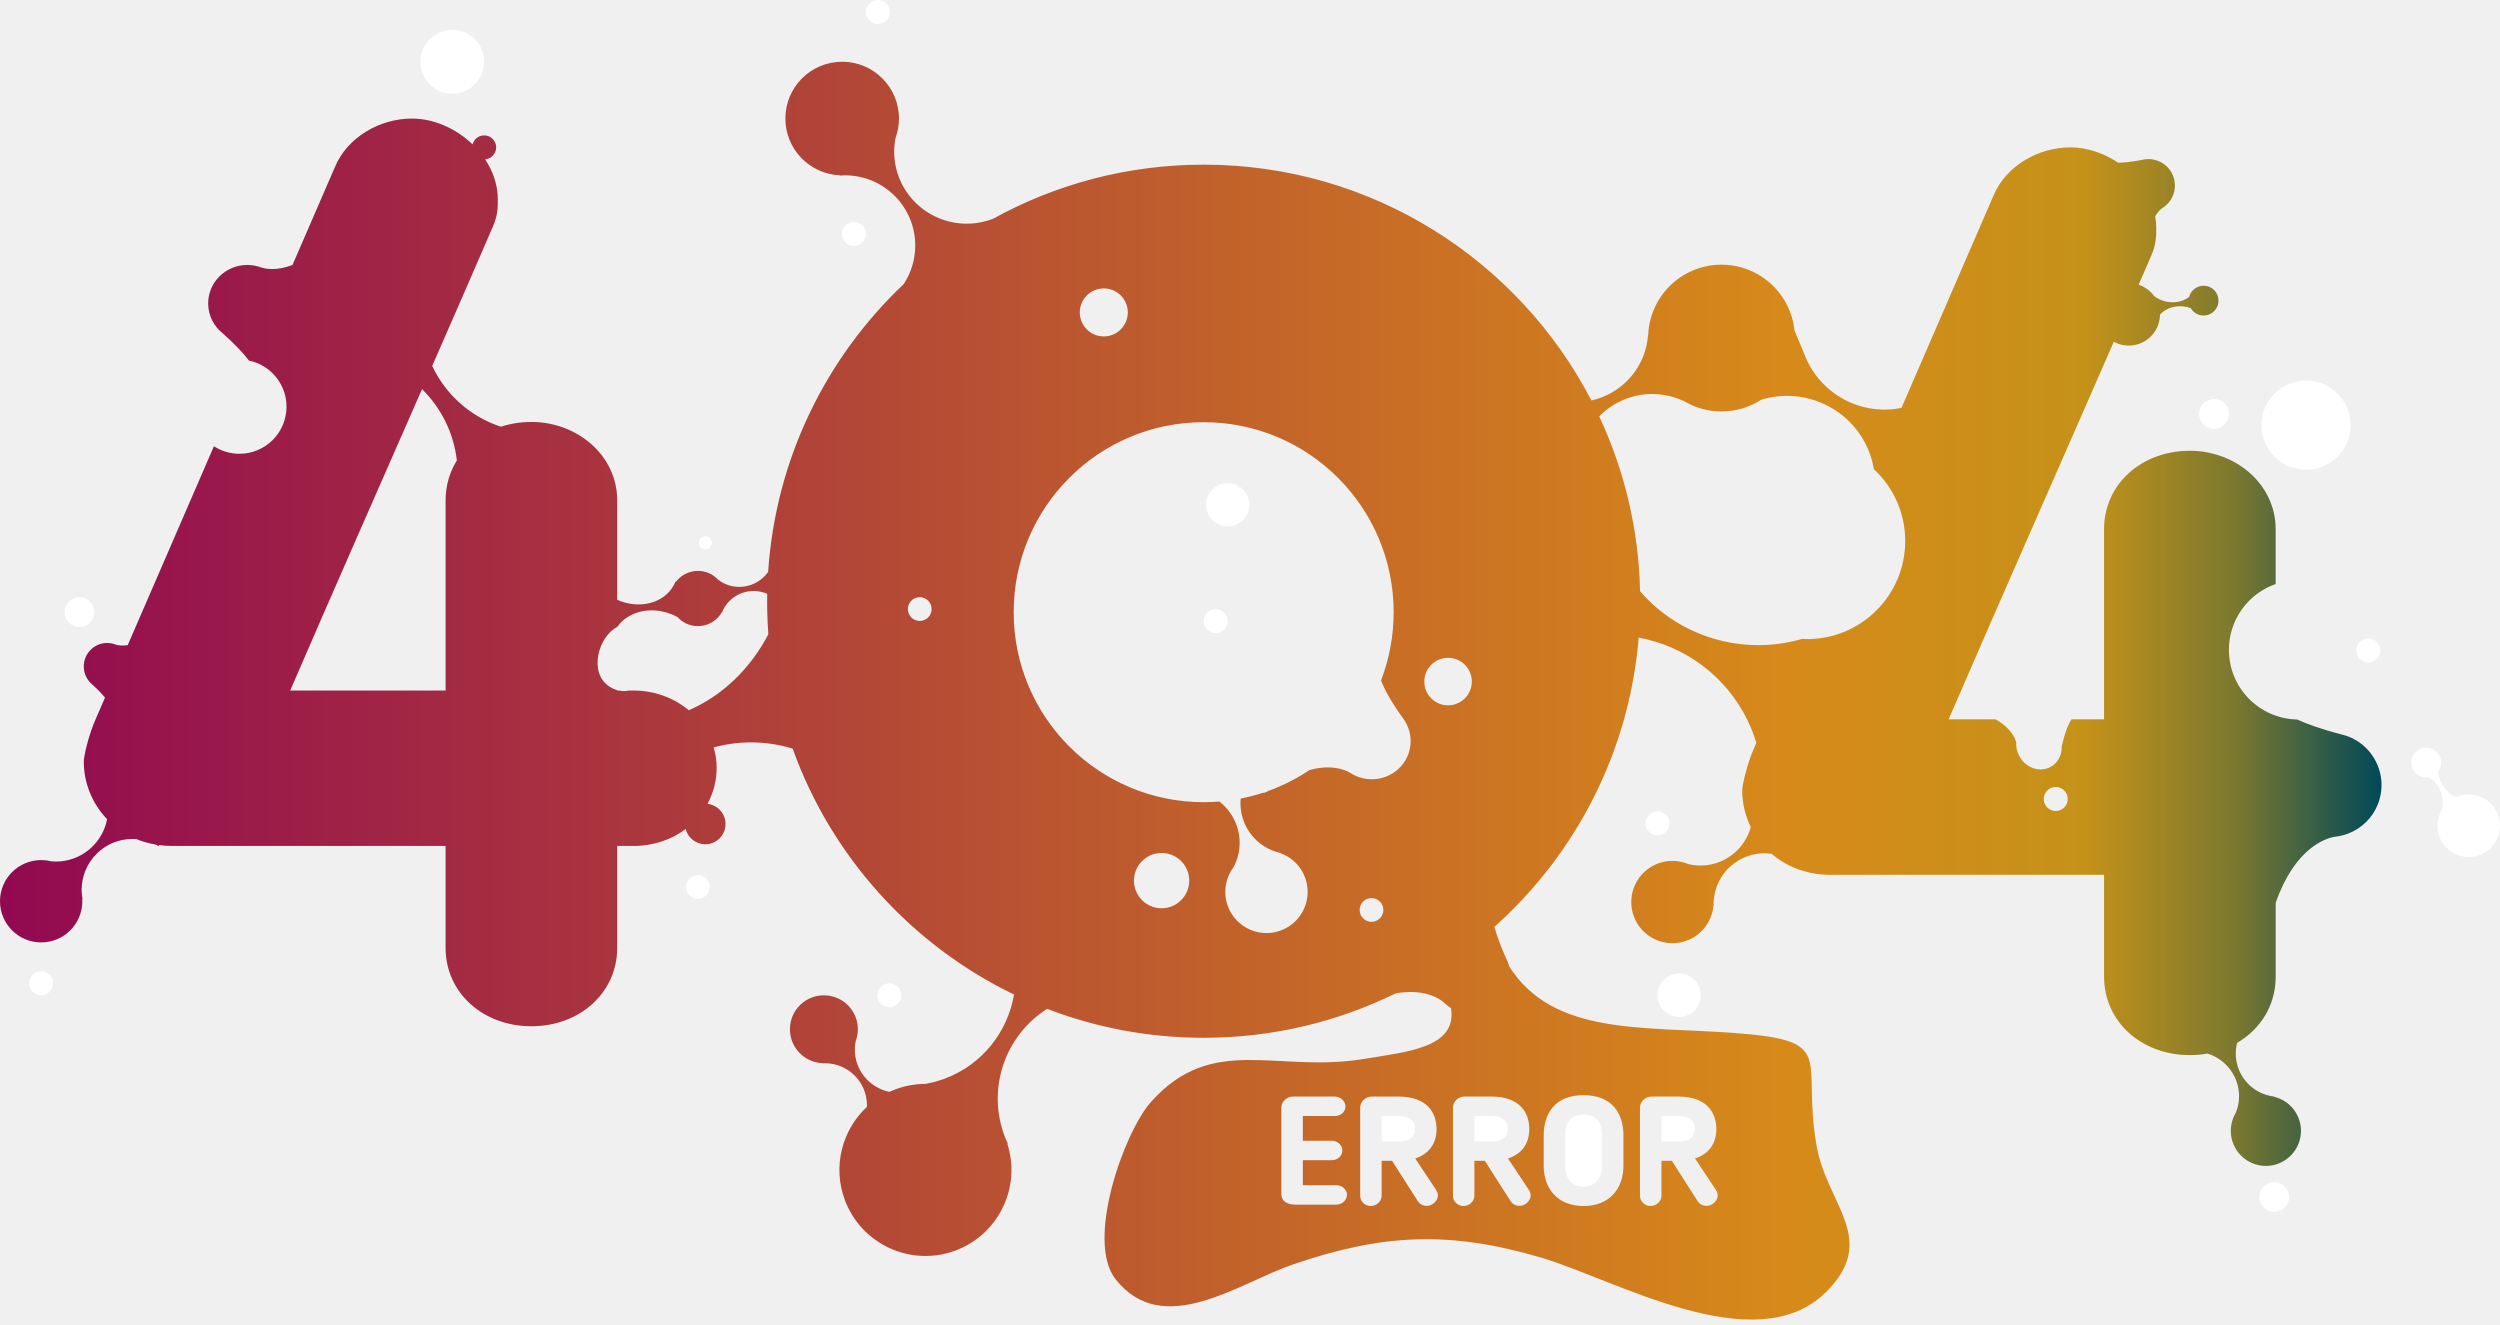
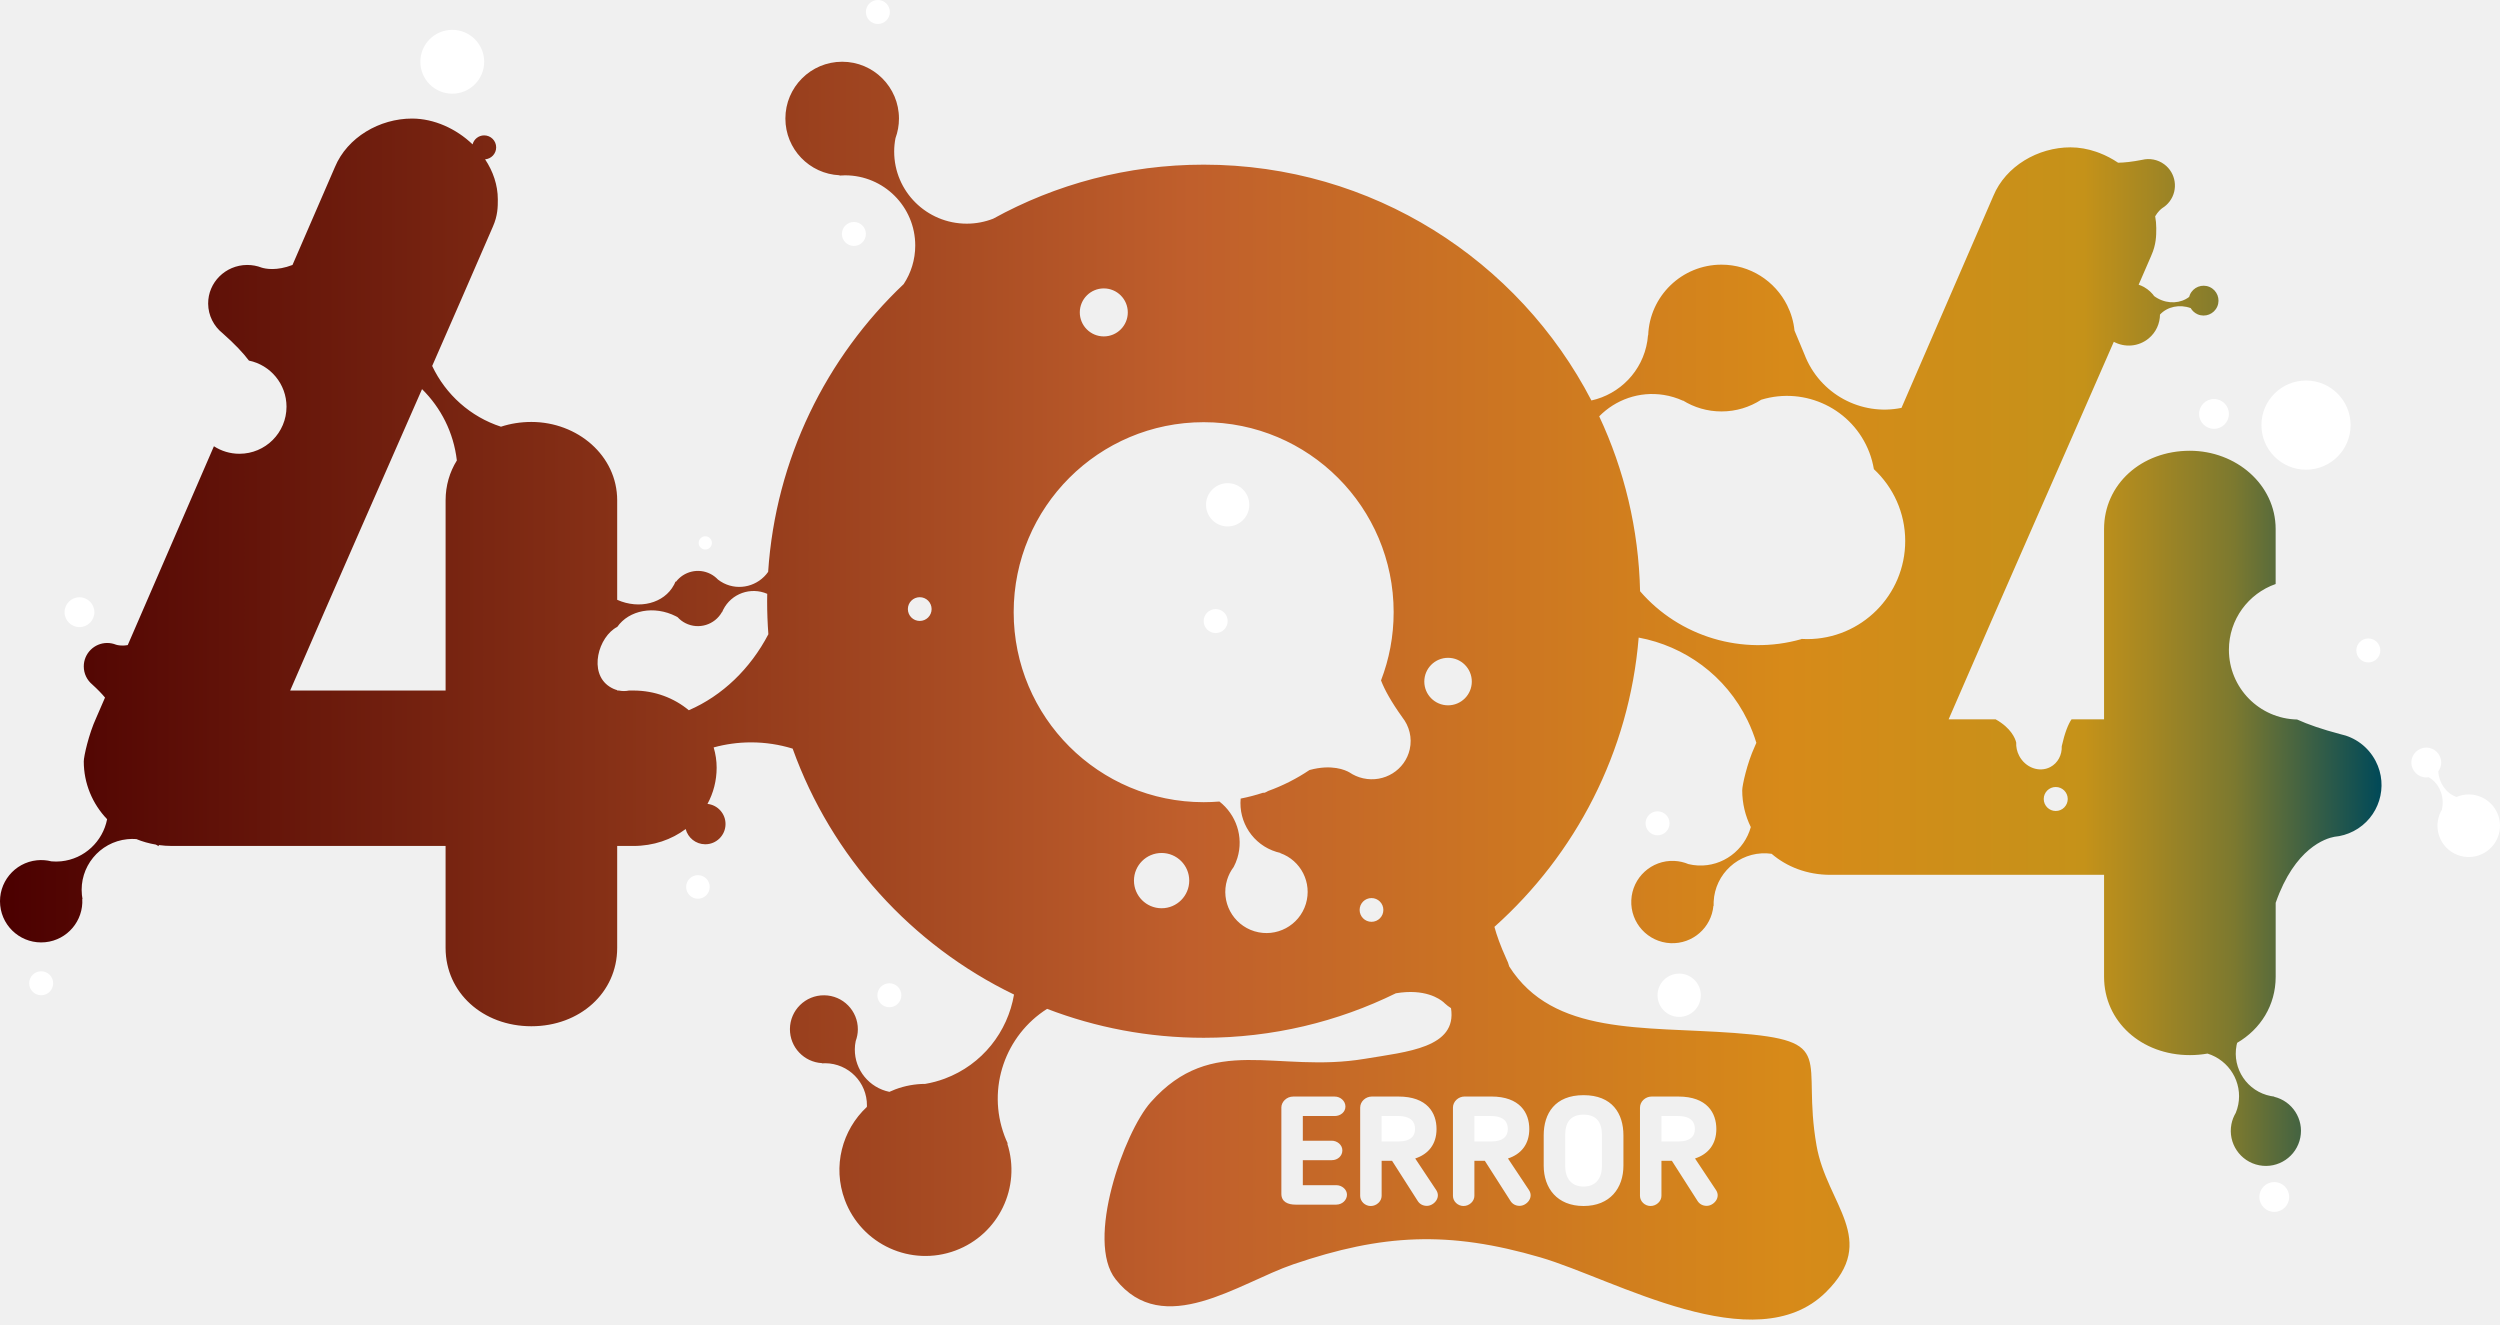
<svg xmlns="http://www.w3.org/2000/svg" xmlns:xlink="http://www.w3.org/1999/xlink" version="1.1" id="Layer_1" x="0px" y="0px" width="400px" height="212px" viewBox="0 0 400 212" enable-background="new 0 0 400 212" xml:space="preserve">
  <defs id="defs51">
    <linearGradient id="linearGradient1592">
-       <stop style="stop-color:#910951;stop-opacity:1;" offset="0" id="stop1588" />
+       <stop style="stop-color:#4b0000;stop-opacity:1;" offset="0" id="stop1588" />
      <stop style="stop-color:#c05f2c;stop-opacity:1;" offset="0.5" id="stop1596" />
      <stop style="stop-color:#d78a19;stop-opacity:1;" offset="0.75" id="stop1598" />
      <stop style="stop-color:#c59219;stop-opacity:1;" offset="0.875" id="stop1600" />
      <stop style="stop-color:#7c792f;stop-opacity:1;" offset="0.938" id="stop1602" />
      <stop style="stop-color:#004958;stop-opacity:1;" offset="1" id="stop1590" />
    </linearGradient>
    <linearGradient xlink:href="#linearGradient1592" id="linearGradient1594" x1="-0.001" y1="110.506" x2="381.047" y2="110.506" gradientUnits="userSpaceOnUse" />
  </defs>
  <path fill="#ffffff" d="m 253.371,189.848 c 2.012,0 2.943,-1.375 2.943,-3.336 v -4.857 c 0,-1.986 -0.785,-3.312 -2.943,-3.312 -2.16,0 -2.944,1.324 -2.944,3.312 v 4.857 c 0,1.961 0.932,3.336 2.944,3.336 z" id="path2" />
  <path fill="#ffffff" d="m 223.661,178.562 h -2.601 v 4.07 h 2.748 c 1.692,0 2.602,-0.711 2.602,-1.986 0,-1.029 -0.515,-2.084 -2.749,-2.084 z" id="path4" />
  <path fill="#ffffff" d="m 271.182,180.646 c 0,-1.029 -0.516,-2.084 -2.748,-2.084 h -2.601 v 4.07 h 2.748 c 1.692,0.003 2.601,-0.708 2.601,-1.986 z" id="path6" />
  <path fill="#ffffff" d="m 235.902,178.562 v 4.07 h 2.748 c 1.691,0 2.601,-0.711 2.601,-1.986 0,-1.029 -0.517,-2.084 -2.748,-2.084 z" id="path8" />
  <circle fill="#ffffff" cx="111.669" cy="141.911" r="1.887" id="circle10" />
  <circle fill="#ffffff" cx="112.847" cy="86.865" r="1.059" id="circle12" />
  <circle fill="#ffffff" cx="268.67" cy="159.242" r="3.463" id="circle14" />
  <circle fill="#ffffff" cx="196.426" cy="80.768" r="3.462" id="circle16" />
  <circle fill="#ffffff" cx="136.623" cy="37.433" r="1.918" id="circle18" />
  <circle fill="#ffffff" cx="142.298" cy="159.241" r="1.919" id="circle20" />
  <circle fill="#ffffff" cx="6.588" cy="157.323" r="1.919" id="circle22" />
  <circle fill="#ffffff" cx="140.46" cy="1.919" r="1.919" id="circle24" />
  <circle fill="#ffffff" cx="265.208" cy="131.731" r="1.919" id="circle26" />
  <circle fill="#ffffff" cx="194.507" cy="99.371" r="1.919" id="circle28" />
  <circle fill="#ffffff" cx="368.963" cy="68.018" r="7.133" id="circle30" />
  <circle fill="#ffffff" cx="354.239" cy="66.228" r="2.386" id="circle32" />
  <path fill="#ffffff" d="m 397.248,127.646 c -1.371,-0.691 -2.906,-0.69 -4.217,-0.133 -1.629,-0.576 -2.787,-2.189 -2.906,-4.094 0.293,-0.396 0.469,-0.886 0.469,-1.416 0,-1.316 -1.066,-2.387 -2.387,-2.387 -1.316,0 -2.387,1.066 -2.387,2.387 0,1.314 1.068,2.387 2.387,2.387 0.129,0 0.254,-0.015 0.377,-0.033 1.471,0.813 2.404,2.574 2.223,4.519 -0.02,0.235 -0.061,0.464 -0.109,0.687 -0.061,0.1 -0.117,0.195 -0.17,0.299 -0.188,0.367 -0.316,0.75 -0.406,1.137 -0.047,0.207 -0.08,0.416 -0.104,0.625 -0.195,1.998 0.82,4.004 2.725,4.963 2.467,1.244 5.477,0.254 6.723,-2.215 1.241,-2.47 0.251,-5.479 -2.218,-6.726 z" id="path34" />
  <circle fill="#ffffff" cx="363.883" cy="191.517" r="2.386" id="circle36" />
  <circle fill="#ffffff" cx="12.716" cy="97.951" r="2.386" id="circle38" />
  <circle fill="#ffffff" cx="72.363" cy="9.883" r="5.107" id="circle40" />
  <path fill="#ffffff" d="m 374.449,117.463 c -2.938,-0.773 -5.188,-1.562 -6.91,-2.342 -6.049,-0.127 -10.914,-5.066 -10.914,-11.147 0,-4.872 3.125,-9.011 7.479,-10.531 v -8.787 c 0,-7.162 -6.367,-12.534 -13.729,-12.534 -7.76,0 -13.727,5.372 -13.727,12.534 v 30.438 h -5.203 c -0.525,0.77 -1.07,2.096 -1.566,4.301 0.053,1.385 -0.611,2.695 -1.836,3.336 -1.748,0.914 -3.977,0.106 -4.975,-1.805 -0.361,-0.686 -0.51,-1.422 -0.475,-2.125 -0.156,-0.641 -0.799,-2.309 -3.291,-3.707 h -7.523 c 9.477,-21.895 17.479,-39.904 26.43,-60.408 1.744,0.947 3.965,0.801 5.586,-0.545 1.18,-0.981 1.793,-2.39 1.803,-3.813 1.18,-1.264 3.121,-1.681 4.912,-1.033 0.248,0.427 0.625,0.783 1.111,0.995 1.209,0.526 2.613,-0.028 3.141,-1.236 0.525,-1.208 -0.025,-2.614 -1.234,-3.14 -1.207,-0.525 -2.613,0.028 -3.141,1.236 -0.051,0.117 -0.09,0.237 -0.121,0.357 -1.332,1.024 -3.316,1.178 -5.027,0.237 -0.207,-0.113 -0.4,-0.241 -0.586,-0.377 -0.064,-0.093 -0.133,-0.186 -0.203,-0.275 -0.268,-0.318 -0.564,-0.588 -0.881,-0.824 -0.17,-0.126 -0.35,-0.241 -0.531,-0.344 -0.273,-0.152 -0.561,-0.274 -0.854,-0.372 0.494,-1.136 0.99,-2.278 1.49,-3.435 0.145,-0.329 0.283,-0.656 0.428,-0.986 0.035,-0.083 0.07,-0.164 0.105,-0.246 0.795,-1.791 0.795,-3.183 0.795,-4.377 0,-0.644 -0.059,-1.279 -0.174,-1.902 0.449,-0.761 0.928,-1.159 1.146,-1.315 0.444,-0.274 0.846,-0.632 1.178,-1.078 1.396,-1.877 1.004,-4.53 -0.873,-5.925 -1.053,-0.781 -2.351,-1.001 -3.53,-0.714 -1.604,0.314 -2.863,0.448 -3.853,0.461 -0.944,-0.636 -1.959,-1.166 -3.011,-1.57 -0.163,-0.062 -0.327,-0.122 -0.491,-0.178 -1.34,-0.458 -2.733,-0.712 -4.119,-0.712 -5.174,0 -10.346,2.985 -12.334,7.759 L 304.238,65.26 c -6.444,1.322 -13.092,-2.191 -15.526,-8.56 -0.317,-0.829 -0.987,-2.308 -1.591,-3.807 -0.146,-1.445 -0.557,-2.812 -1.18,-4.054 0,-10e-4 0,-0.002 0,-0.003 v 0.001 c -1.928,-3.848 -5.903,-6.491 -10.502,-6.491 -6.342,0 -11.506,5.029 -11.73,11.315 -0.01,-0.007 -0.02,-0.016 -0.029,-0.023 -0.021,0.307 -0.056,0.614 -0.104,0.923 -0.764,4.848 -4.43,8.515 -8.95,9.514 C 243,41.661 219.584,26.345 192.59,26.345 c -12.213,0 -23.69,3.138 -33.679,8.646 -1.311,0.511 -2.736,0.795 -4.229,0.795 -6.414,0 -11.614,-5.165 -11.614,-11.537 0,-0.732 0.075,-1.447 0.208,-2.142 0.361,-0.979 0.559,-2.037 0.559,-3.142 0,-5.019 -4.069,-9.087 -9.087,-9.087 -5.018,0 -9.086,4.068 -9.086,9.087 0,4.88 3.847,8.86 8.674,9.077 -0.008,0.017 -0.018,0.032 -0.026,0.049 0.297,-0.024 0.596,-0.039 0.899,-0.039 6.203,0 11.23,5.028 11.23,11.23 0,2.282 -0.682,4.403 -1.851,6.175 -12.39,11.731 -20.484,27.943 -21.685,46.043 -1.583,2.254 -4.604,3.077 -7.12,1.808 -0.327,-0.165 -0.628,-0.359 -0.907,-0.576 -0.343,-0.362 -0.748,-0.676 -1.218,-0.914 -1.937,-0.977 -4.25,-0.391 -5.511,1.281 -0.02,-0.023 -0.038,-0.048 -0.057,-0.071 -0.061,0.153 -0.127,0.305 -0.202,0.455 -0.022,0.038 -0.043,0.076 -0.065,0.114 -1.564,2.937 -5.529,3.953 -9.073,2.373 V 80.046 c 0,-7.163 -6.367,-12.534 -13.728,-12.534 -1.727,0 -3.363,0.268 -4.867,0.76 -4.852,-1.573 -8.834,-5.121 -11.006,-9.719 3.121,-7.123 6.319,-14.45 9.706,-22.275 0.796,-1.791 0.796,-3.183 0.796,-4.377 0,-2.307 -0.768,-4.502 -2.036,-6.41 0.991,-0.075 1.772,-0.901 1.772,-1.912 0,-1.059 -0.859,-1.918 -1.918,-1.918 -0.894,0 -1.643,0.612 -1.856,1.439 -2.617,-2.52 -6.179,-4.13 -9.689,-4.13 -5.173,0 -10.346,2.984 -12.335,7.759 L 46.8,42.393 c -2.533,0.981 -4.313,0.617 -4.921,0.432 -0.728,-0.282 -1.519,-0.438 -2.348,-0.432 -3.462,0.023 -6.249,2.799 -6.226,6.197 0.014,1.911 0.914,3.613 2.315,4.732 1.965,1.734 3.308,3.174 4.208,4.373 3.432,0.703 6.013,3.739 6.013,7.378 0,4.16 -3.372,7.531 -7.532,7.531 -1.505,0 -2.906,-0.443 -4.082,-1.204 L 20.44,103.212 c -0.951,0.173 -1.613,0.023 -1.883,-0.063 -0.434,-0.175 -0.906,-0.273 -1.402,-0.273 -2.072,0 -3.752,1.68 -3.752,3.751 0,1.16 0.527,2.197 1.354,2.884 0.874,0.798 1.539,1.49 2.046,2.099 l -1.41,3.252 c -1.194,2.588 -1.99,6.168 -1.99,6.965 0,3.484 1.37,6.779 3.736,9.246 -0.691,3.535 -3.605,6.354 -7.353,6.736 -0.529,0.055 -1.05,0.053 -1.561,0.008 -0.733,-0.188 -1.51,-0.252 -2.307,-0.172 -3.62,0.371 -6.254,3.604 -5.884,7.225 0.37,3.619 3.603,6.254 7.222,5.884 3.521,-0.358 6.107,-3.428 5.907,-6.926 0.012,0.006 0.025,0.012 0.038,0.017 -0.039,-0.212 -0.071,-0.427 -0.094,-0.645 -0.458,-4.475 2.798,-8.471 7.272,-8.928 0.484,-0.051 0.961,-0.054 1.431,-0.02 0.977,0.402 2.023,0.7 3.127,0.884 0.154,0.08 0.308,0.162 0.456,0.253 0.004,-0.061 0.005,-0.119 0.008,-0.181 0.687,0.094 1.396,0.146 2.125,0.146 h 43.768 v 16.313 c 0,7.162 5.969,12.533 13.728,12.533 7.759,0 13.728,-5.371 13.728,-12.533 v -16.313 h 2.586 c 3.219,0 6.11,-1.013 8.373,-2.709 0.355,1.392 1.606,2.424 3.108,2.438 1.79,0.018 3.252,-1.423 3.267,-3.212 0.015,-1.681 -1.25,-3.07 -2.886,-3.248 0.939,-1.731 1.466,-3.702 1.466,-5.802 0,-1.108 -0.168,-2.194 -0.479,-3.234 1.92,-0.525 3.925,-0.807 5.989,-0.807 2.303,0 4.532,0.352 6.651,1 6.203,17.291 19.027,31.427 35.419,39.347 -1.013,5.949 -5.053,11.205 -11.086,13.457 -1.031,0.385 -2.075,0.66 -3.122,0.84 -1.589,0.004 -3.205,0.283 -4.781,0.872 -0.326,0.122 -0.642,0.258 -0.953,0.4 -3.181,-0.653 -5.56,-3.467 -5.531,-6.814 0.003,-0.451 0.054,-0.893 0.142,-1.316 0.213,-0.574 0.337,-1.19 0.343,-1.84 0.026,-3.002 -2.386,-5.455 -5.387,-5.479 -3.002,-0.026 -5.456,2.386 -5.481,5.387 -0.025,2.92 2.257,5.315 5.145,5.468 -0.006,0.012 -0.013,0.024 -0.02,0.036 0.177,-0.014 0.356,-0.021 0.538,-0.021 3.709,0.033 6.691,3.066 6.659,6.775 0,0.071 -0.008,0.146 -0.011,0.217 -3.956,3.682 -5.529,9.517 -3.522,14.894 2.658,7.12 10.584,10.737 17.705,8.08 6.924,-2.585 10.534,-10.151 8.283,-17.115 0.028,0.004 0.056,0.011 0.084,0.013 -0.191,-0.408 -0.371,-0.824 -0.531,-1.254 -2.864,-7.671 0.167,-16.099 6.821,-20.311 7.775,2.986 16.219,4.63 25.047,4.63 11.034,0 21.471,-2.562 30.749,-7.12 4.653,-0.788 7.015,0.889 7.644,1.438 0.058,0.059 0.117,0.111 0.176,0.168 0.305,0.285 0.643,0.543 1.006,0.771 1.002,6.354 -7.042,6.977 -13.784,8.105 -14.117,2.373 -24.388,-4.176 -34.259,6.949 -4.253,4.793 -10.486,22.168 -5.62,28.328 7.624,9.649 19.745,0.562 28.438,-2.399 14.27,-4.864 24.832,-5.397 39.529,-1.104 11.784,3.439 34.346,16.715 45.646,5.6 8.604,-8.461 0.189,-14.021 -1.465,-23.488 -2.474,-14.148 3.563,-16.786 -13.162,-18.021 -14.697,-1.084 -28.973,0.428 -36.004,-10.634 -0.113,-0.438 -0.275,-0.866 -0.485,-1.272 -0.927,-2.049 -1.524,-3.715 -1.886,-5.07 12.959,-11.582 21.568,-27.925 23.08,-46.284 7.322,1.36 13.929,6.056 17.432,13.269 0.566,1.17 1.029,2.363 1.396,3.567 l -0.274,0.636 c -1.193,2.586 -1.988,6.166 -1.988,6.963 0,2.072 0.485,4.078 1.374,5.883 -1.021,3.695 -4.47,6.33 -8.438,6.148 -0.529,-0.025 -1.047,-0.104 -1.545,-0.224 -0.697,-0.293 -1.457,-0.472 -2.254,-0.508 -3.637,-0.166 -6.718,2.646 -6.884,6.278 -0.167,3.635 2.646,6.715 6.278,6.883 3.537,0.16 6.546,-2.493 6.859,-5.981 0.015,0.007 0.023,0.017 0.037,0.021 -0.009,-0.215 -0.011,-0.435 0.002,-0.651 0.203,-4.491 4.013,-7.967 8.504,-7.763 0.263,0.014 0.517,0.039 0.771,0.074 2.423,2.073 5.659,3.365 9.42,3.365 h 43.771 v 16.312 c 0,7.162 5.967,12.533 13.727,12.533 0.975,0 1.92,-0.084 2.828,-0.246 3.449,1.07 5.615,4.57 4.914,8.172 -0.09,0.457 -0.227,0.894 -0.395,1.31 -0.322,0.543 -0.566,1.147 -0.695,1.806 -0.592,3.045 1.395,5.992 4.438,6.584 3.045,0.593 5.99,-1.396 6.584,-4.438 0.576,-2.96 -1.289,-5.822 -4.191,-6.521 0.008,-0.012 0.018,-0.021 0.025,-0.031 -0.184,-0.021 -0.363,-0.047 -0.551,-0.084 -3.76,-0.73 -6.217,-4.375 -5.484,-8.137 0.025,-0.129 0.061,-0.254 0.094,-0.379 3.748,-2.188 6.164,-6.014 6.164,-10.564 v -11.84 c 3.064,-8.785 8.01,-10.309 9.393,-10.563 1.047,-0.097 2.094,-0.394 3.082,-0.911 4.07,-2.125 5.643,-7.15 3.516,-11.218 -1.199,-2.3 -3.31,-3.799 -5.65,-4.295 z M 71.296,80.046 v 30.438 H 46.428 C 53.99,93.015 60.612,78.023 67.525,62.26 c 3.021,2.977 5.06,6.957 5.572,11.414 -1.148,1.846 -1.801,4.011 -1.801,6.372 z m 38.914,33.593 c -2.328,-1.939 -5.412,-3.154 -8.873,-3.154 h -0.694 c -0.529,0.106 -1.075,0.115 -1.623,0 h -0.27 v -0.063 c -0.413,-0.112 -0.824,-0.298 -1.231,-0.562 -3.415,-2.219 -1.776,-8.004 1.246,-9.559 1.879,-2.678 5.885,-3.463 9.375,-1.702 0.095,0.048 0.185,0.1 0.276,0.15 0.351,0.382 0.771,0.712 1.262,0.959 2.119,1.069 4.685,0.267 5.836,-1.782 0.006,0.009 0.012,0.019 0.018,0.027 0.055,-0.134 0.114,-0.268 0.18,-0.398 1.311,-2.598 4.411,-3.688 7.044,-2.543 -0.007,0.396 -0.015,0.789 -0.015,1.185 0,1.777 0.068,3.538 0.198,5.281 -2.879,5.514 -7.361,9.838 -12.729,12.161 z m 36.949,-14.287 c -1.05,0 -1.9,-0.851 -1.9,-1.9 0,-1.049 0.85,-1.901 1.9,-1.901 1.049,0 1.9,0.852 1.9,1.901 0,1.049 -0.851,1.9 -1.9,1.9 z m 29.449,-53.206 c 2.12,0 3.839,1.719 3.839,3.84 0,2.121 -1.719,3.839 -3.839,3.839 -2.121,0 -3.84,-1.719 -3.84,-3.839 0,-2.121 1.719,-3.84 3.84,-3.84 z m 9.248,99.174 c -2.443,0 -4.422,-1.979 -4.422,-4.422 0,-2.441 1.979,-4.422 4.422,-4.422 2.442,0 4.422,1.979 4.422,4.422 0,2.443 -1.98,4.422 -4.422,4.422 z m 33.585,2.17 c -1.051,0 -1.901,-0.852 -1.901,-1.9 0,-1.048 0.851,-1.9 1.901,-1.9 1.049,0 1.897,0.854 1.897,1.9 0.002,1.051 -0.848,1.9 -1.897,1.9 z m 6.118,-27.599 c -0.742,3.316 -4.082,5.395 -7.461,4.637 -0.81,-0.18 -1.543,-0.51 -2.188,-0.946 -0.646,-0.372 -2.811,-1.354 -6.391,-0.377 -2.043,1.374 -4.266,2.505 -6.621,3.354 -0.444,0.264 -0.699,0.346 -0.787,0.271 -1.174,0.386 -2.375,0.703 -3.606,0.944 -0.349,3.767 1.975,7.388 5.733,8.531 0.21,0.063 0.421,0.116 0.632,0.163 -0.011,0.009 -0.021,0.019 -0.03,0.028 3.303,1.169 5.128,4.742 4.098,8.128 -1.062,3.479 -4.742,5.44 -8.225,4.379 -3.481,-1.062 -5.44,-4.741 -4.378,-8.224 0.233,-0.764 0.592,-1.456 1.05,-2.059 0.239,-0.453 0.442,-0.936 0.597,-1.441 1.038,-3.402 -0.214,-6.959 -2.875,-9.034 -0.832,0.067 -1.67,0.104 -2.519,0.104 -16.791,0 -30.4,-13.61 -30.4,-30.399 0,-16.789 13.609,-30.399 30.4,-30.399 16.791,0 30.396,13.61 30.396,30.399 0,3.849 -0.715,7.529 -2.02,10.918 0.562,1.475 1.614,3.392 3.403,5.896 1.113,1.404 1.608,3.263 1.192,5.127 z M 213.8,192.742 h -6.502 c -1.202,0 -2.28,-0.417 -2.28,-1.742 v -13.812 c 0,-0.856 0.811,-1.739 1.89,-1.739 h 6.647 c 0.932,0 1.715,0.733 1.715,1.594 0,0.884 -0.783,1.521 -1.715,1.521 h -5.104 v 3.949 h 4.636 c 0.858,0 1.692,0.661 1.692,1.547 0,0.883 -0.734,1.568 -1.692,1.568 h -4.636 v 3.999 h 5.349 c 0.906,0 1.716,0.687 1.716,1.521 0,0.883 -0.786,1.594 -1.716,1.594 z m 14.498,0.196 c -0.614,0 -1.13,-0.269 -1.448,-0.76 l -4.121,-6.451 h -1.668 v 5.617 c 0,0.859 -0.81,1.619 -1.742,1.619 -0.908,0 -1.691,-0.734 -1.691,-1.619 v -14.131 c 0,-0.957 0.857,-1.766 1.864,-1.766 h 4.269 c 4.612,0 6.084,2.625 6.084,5.199 0,2.43 -1.3,4.022 -3.41,4.711 l 3.36,5.055 c 0.809,1.227 -0.393,2.526 -1.497,2.526 z m 34.1,-15.725 c 0,-0.957 0.855,-1.766 1.863,-1.766 h 4.27 c 4.611,0 6.084,2.625 6.084,5.199 0,2.43 -1.299,4.022 -3.411,4.711 l 3.36,5.055 c 0.812,1.227 -0.394,2.525 -1.494,2.525 -0.614,0 -1.129,-0.271 -1.449,-0.762 l -4.122,-6.449 h -1.667 v 5.615 c 0,0.859 -0.809,1.619 -1.743,1.619 -0.907,0 -1.692,-0.734 -1.692,-1.619 v -14.13 z m -15.406,4.439 c 0,-3.482 1.791,-6.426 6.378,-6.426 4.587,0 6.378,2.941 6.378,6.426 v 4.856 c 0,3.582 -2.135,6.452 -6.378,6.452 -4.244,0 -6.378,-2.87 -6.378,-6.452 z m -19.103,-72.601 c 0,-2.098 1.701,-3.8 3.799,-3.8 2.101,0 3.801,1.702 3.801,3.8 0,2.1 -1.7,3.801 -3.801,3.801 -2.099,0 -3.799,-1.702 -3.799,-3.801 z m 16.797,71.595 c 0,2.43 -1.299,4.022 -3.41,4.711 l 3.361,5.055 c 0.812,1.227 -0.393,2.525 -1.496,2.525 -0.615,0 -1.131,-0.271 -1.449,-0.762 l -4.121,-6.449 h -1.668 v 5.615 c 0,0.859 -0.81,1.619 -1.74,1.619 -0.908,0 -1.691,-0.734 -1.691,-1.619 V 177.21 c 0,-0.957 0.857,-1.768 1.863,-1.768 h 4.27 c 4.609,0.005 6.081,2.63 6.081,5.204 z m 44.45,-78.39 c -0.308,0 -0.612,-0.012 -0.919,-0.029 l -0.015,0.038 c -9.415,2.678 -19.502,-0.387 -25.788,-7.665 -0.223,-9.989 -2.547,-19.458 -6.541,-27.989 2.604,-2.646 6.387,-4.043 10.316,-3.425 1.094,0.172 2.127,0.491 3.086,0.93 0,-0.011 -0.002,-0.022 -0.002,-0.034 1.791,1.108 3.902,1.749 6.166,1.749 2.342,0 4.522,-0.689 6.354,-1.872 7.044,-2.152 14.644,1.473 17.306,8.437 0.336,0.88 0.568,1.772 0.721,2.667 3.082,2.867 5.014,6.955 5.014,11.495 10e-4,8.67 -7.027,15.698 -15.698,15.698 z m 39.782,27.502 c -1.061,0 -1.92,-0.859 -1.92,-1.92 0,-1.059 0.859,-1.918 1.92,-1.918 1.061,0 1.92,0.859 1.92,1.918 0,1.06 -0.859,1.92 -1.92,1.92 z" id="path42" style="fill-opacity:1;fill:url(#linearGradient1594)" />
  <circle fill="#ffffff" cx="378.932" cy="104.073" r="1.919" id="circle44" />
</svg>
